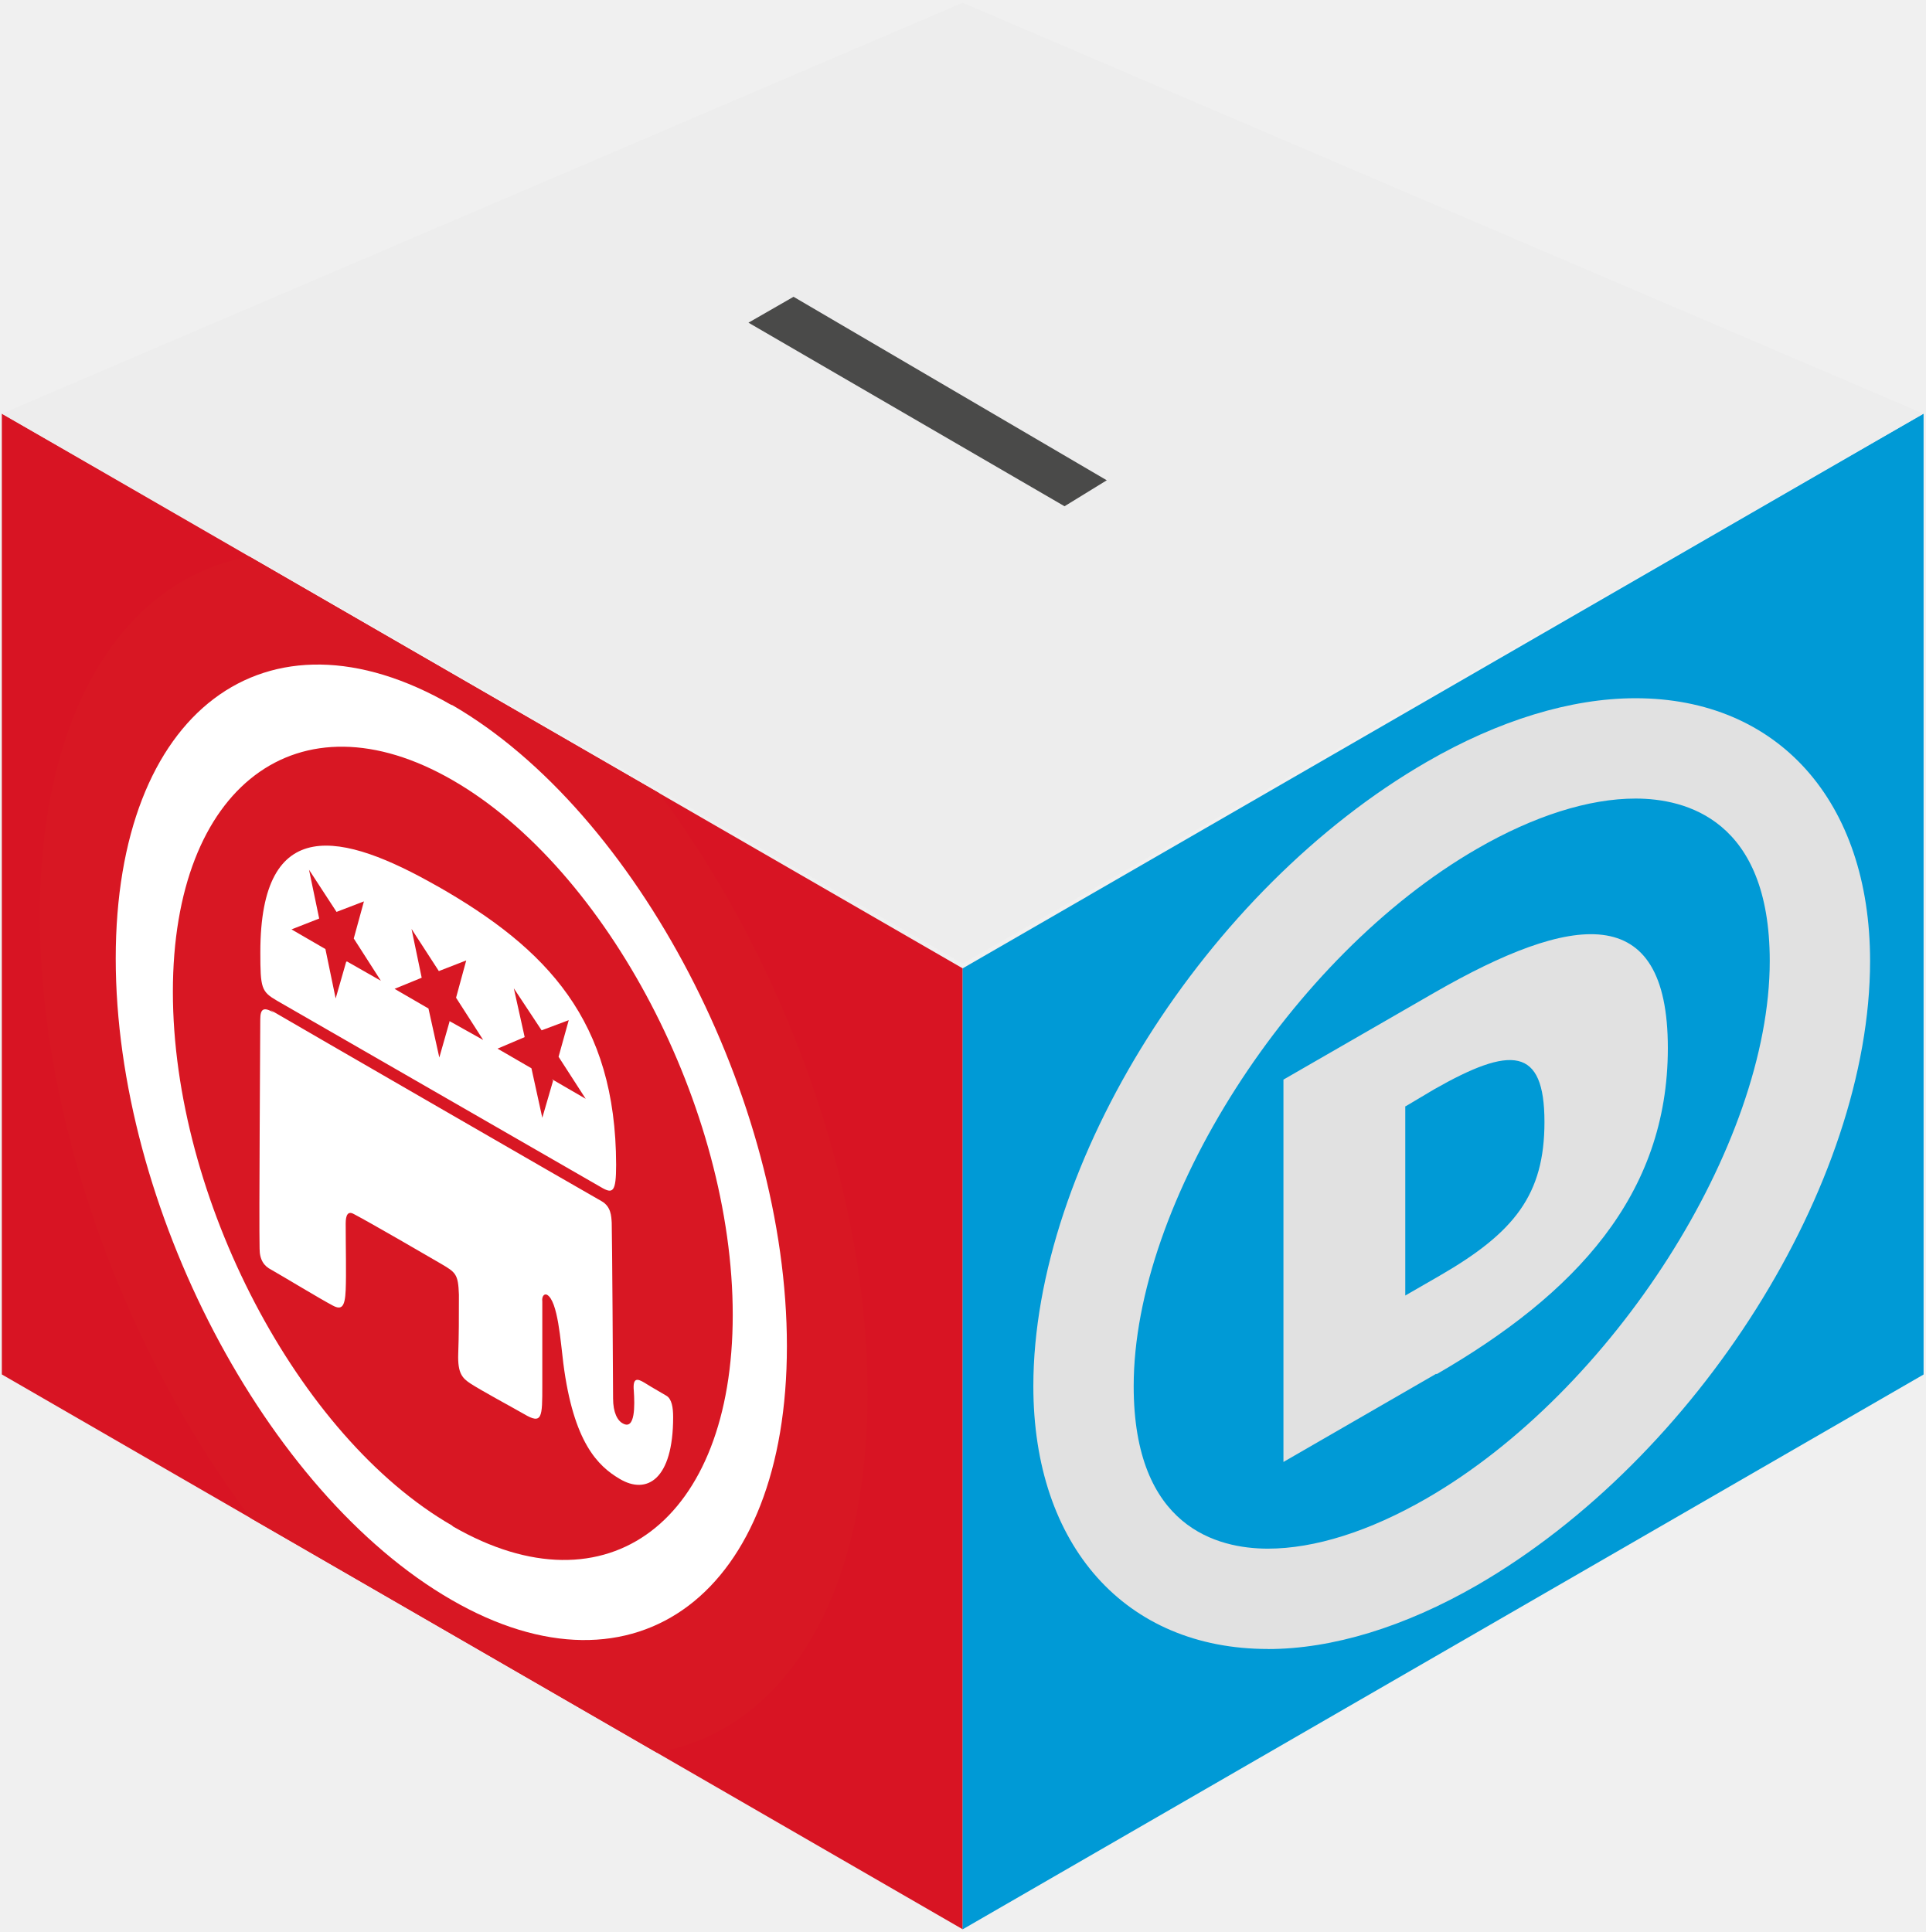
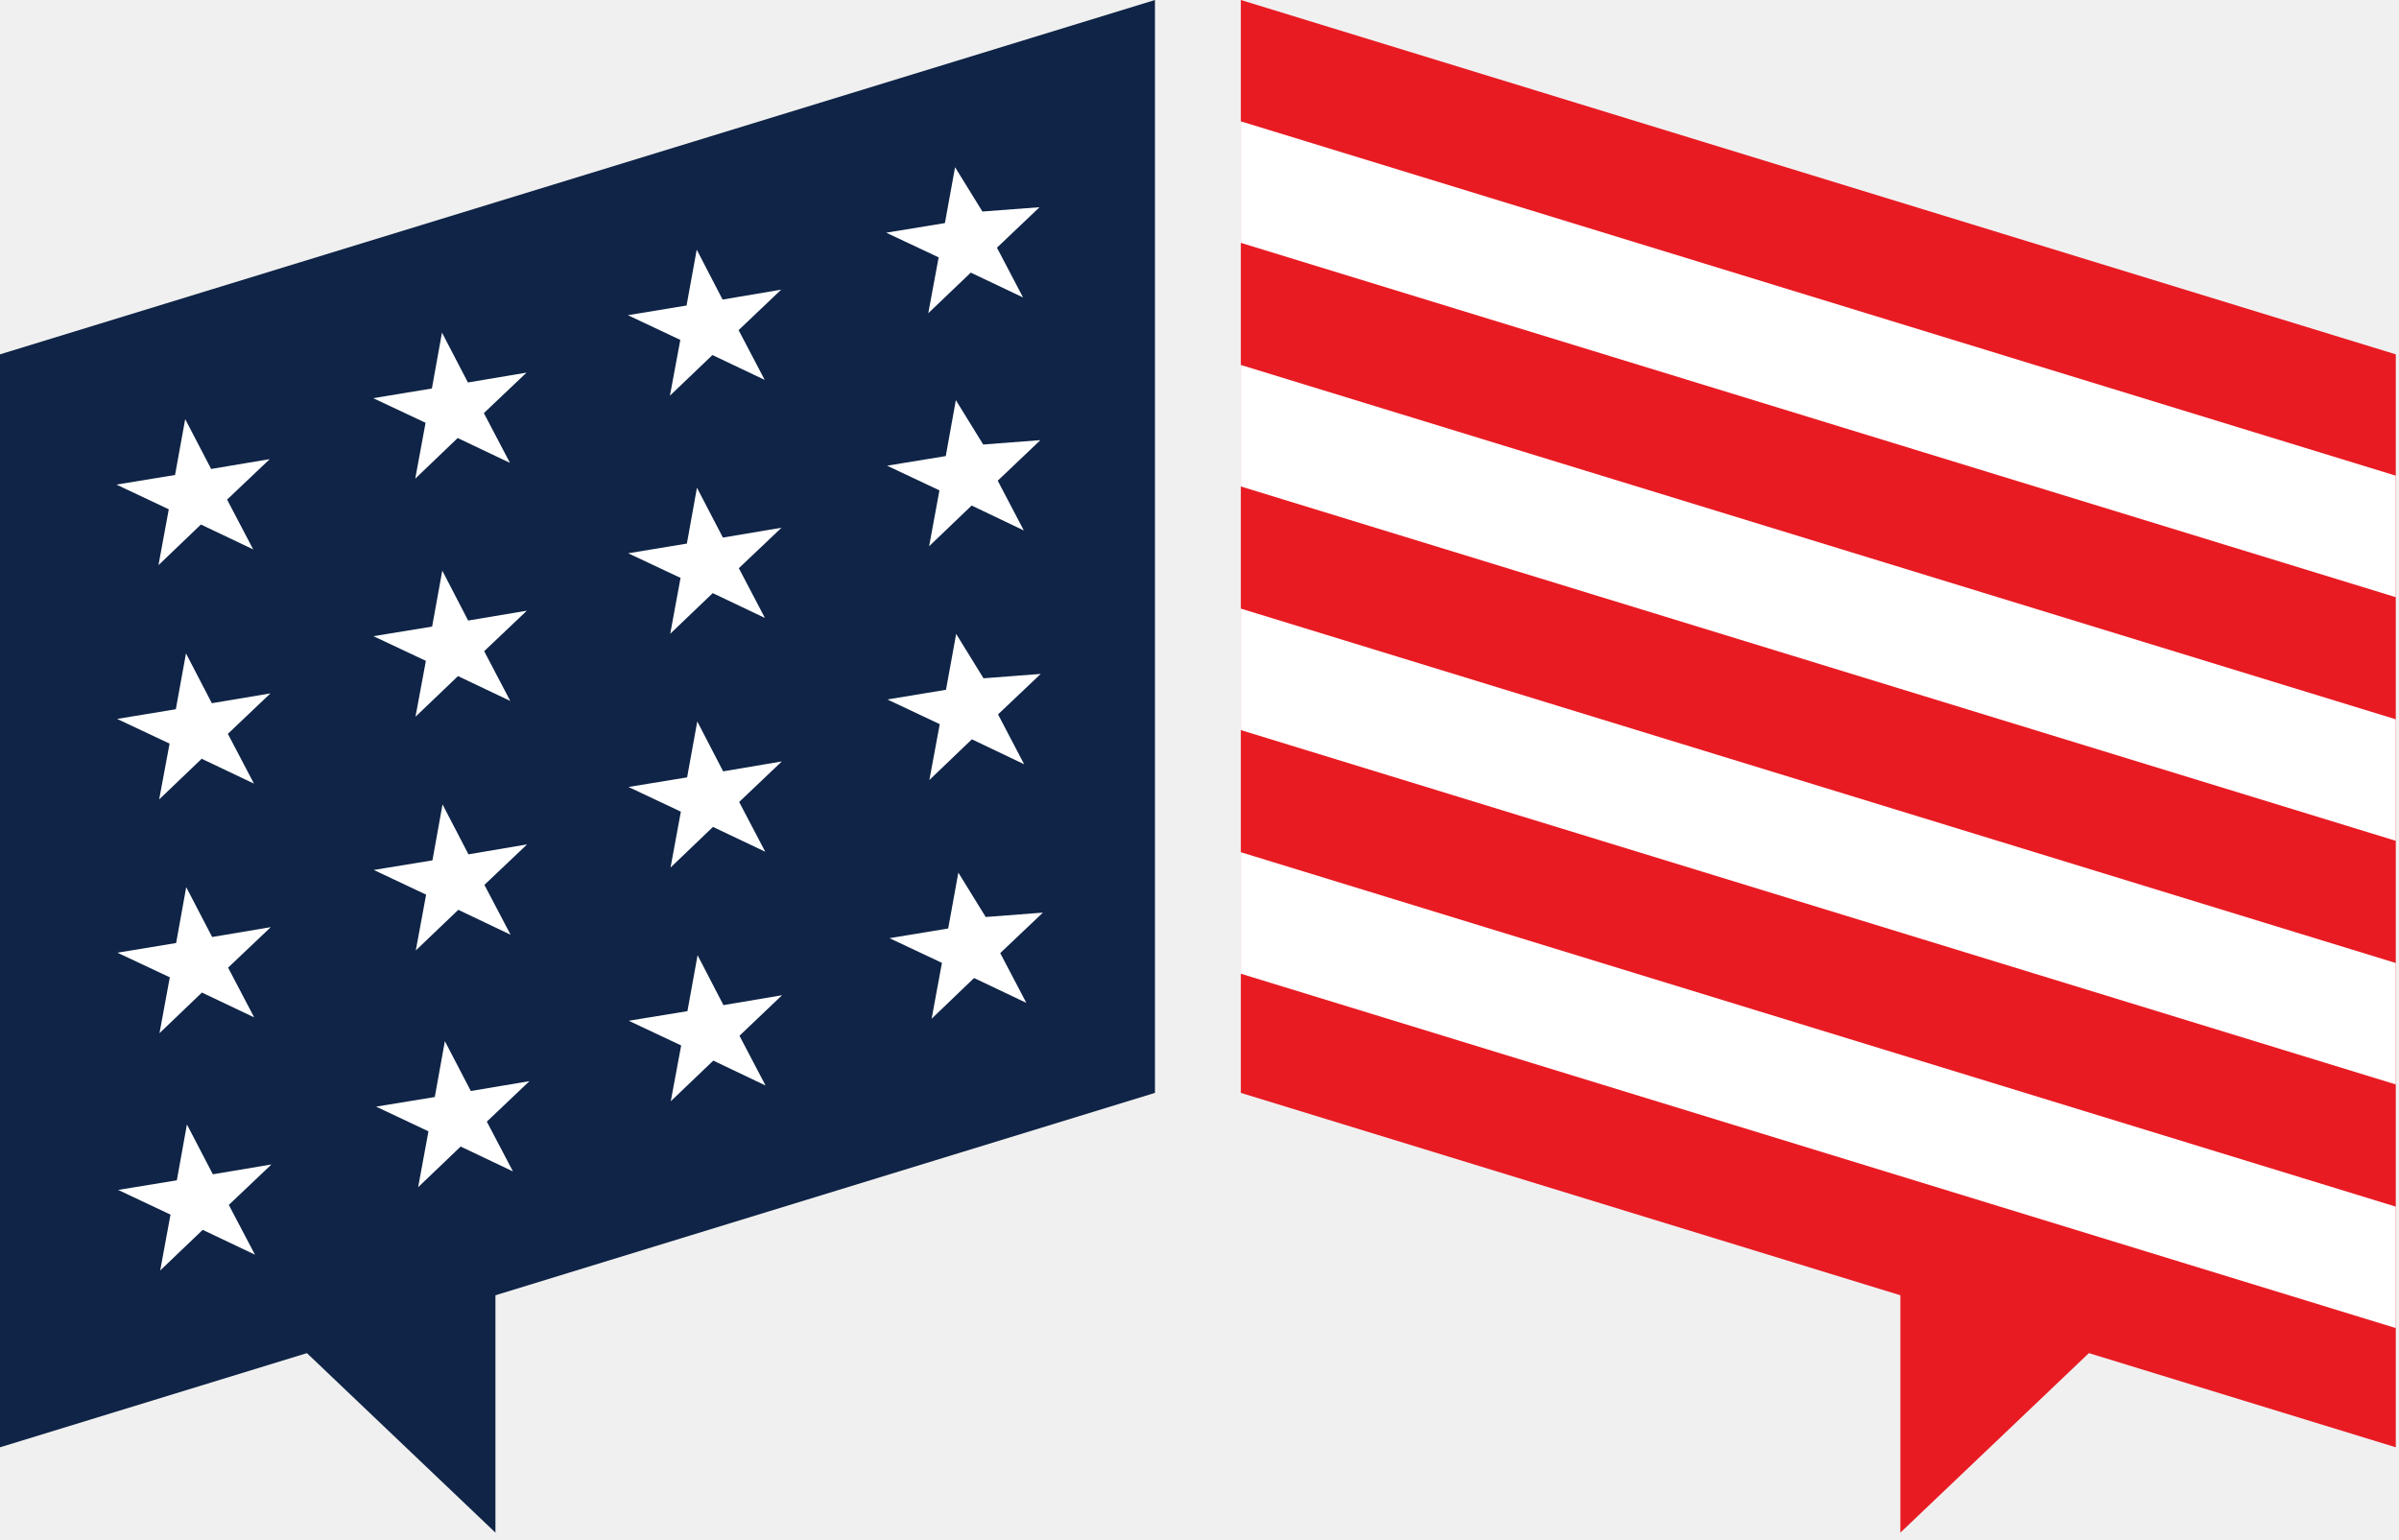
- <svg xmlns="http://www.w3.org/2000/svg" xmlns:xlink="http://www.w3.org/1999/xlink" viewBox="0 0 284 285">
-   <defs>
-     <path id="a" d="M.27.4h283.46v284.2H.27z" />
-   </defs>
-   <clipPath id="b">
-     <use xlink:href="#a" overflow="visible" />
-   </clipPath>
-   <g clip-path="url(#b)">
-     <path fill="#D81423" d="M.27 61.02L142 142.85V284.6L.27 202.75" />
-   </g>
-   <g clip-path="url(#b)">
-     <defs>
-       <path id="c" d="M.27 202.76l127.7 73.72V134.75L.27 61.02z" />
-     </defs>
-     <clipPath id="d">
-       <use xlink:href="#c" overflow="visible" />
-     </clipPath>
-     <g clip-path="url(#d)">
-       <path fill="#D81723" d="M66.92 88.92c-33.7-19.47-61.04 1.2-61.04 46.14 0 44.95 27.33 97.17 61.05 116.63s61.04-1.2 61.04-46.2-27.33-97.2-61.05-116.7" />
-     </g>
-     <path clip-path="url(#d)" fill="#D81723" d="M-94.15 39.12c-13.96-7.94-26.06-10.74-26.06 9.77 0 5.3.1 5.8 2.4 7.1 2.3 1.3 47.7 27.5 47.7 27.5 1.8 1 2.2.7 2.2-3.3 0-21.2-10.1-31.9-26.4-41.1m-13.4 11.2l-1.6 5.4-1.6-7.3-5-2.9 4-1.7-1.5-7.2 4.1 6.2 4-1.5-1.5 5.4 4 6.2-5-2.9zm15.3 8.7l-1.6 5.4-1.6-7.2-5-2.9 4-1.7-1.5-7.2 4 6.2 4-1.6-1.5 5.5 4 6.2-5-2.8zm15.2 8.9l-1.6 5.4-1.6-7.2-5-2.9 4-1.7-1.5-7.2 4 6.2 4-1.6-1.5 5.5 4 6.2-5-2.9zm-41.1-10.1c-1.5-.9-2-.6-2 1 0 3.4-.2 29.5-.1 33.8 0 1.7.7 2.6 1.6 3.1 2.1 1.2 7.2 4.3 9.2 5.4 1.3.7 1.9.2 1.9-2.3 0-2.3-.1-6.3 0-9.8 0-1.2.3-1.9 1.2-1.4 2.3 1.2 11.1 6.3 12.8 7.4 2.2 1.3 2.5 1.5 2.6 4.6.1 3.7 0 5.9 0 8.63-.1 3 .6 3.7 1.8 4.4 1.7 1.1 5.8 3.36 7.9 4.6 2.7 1.66 2.6.5 2.7-4.2 0-2.04 0-9.17-.1-12.44 0-.8.3-1.2.7-.98 1.7.9 2 6.9 2.44 10.1 1.5 11.7 5.1 15.1 8.3 17 4.05 2.4 7.9.1 7.93-9.1 0-1.4-.25-2.7-1-3.2-3.44-1.97-1.44-.75-3.24-1.86-.9-.6-1.8-.9-1.6 1.2.2 2.1.3 5.8-1.6 4.8-.8-.4-1.4-1.55-1.4-3.7l-.1-25.9c0-1-.03-2.4-1.5-3.2l-48.8-28.2m26.5-45.1c-27.35-15.8-49.5 1-49.5 37.4s22.15 78.8 49.5 94.6c27.34 15.8 49.5-1 49.5-37.44S-64.64 28.4-92 12.6m0 121.04C-114.55 120.7-133 85.4-133 55s18.47-44.36 41.27-31.2 41.23 48.4 41.23 78.78c0 30.4-18.5 44.36-41.27 31.2" />
-     <g clip-path="url(#d)">
-       <path fill="#FFF" d="M64.46 130.7c-13.96-7.95-26.06-10.75-26.06 9.77 0 5.3.14 5.8 2.46 7.15l47.77 27.5c1.78 1.06 2.25.76 2.25-3.3-.05-21.23-10.13-31.86-26.42-41.13m-13.4 11.2l-1.55 5.4L48 140l-5-2.9 4.08-1.6-1.5-7.2 4.06 6.22 4.04-1.55-1.5 5.47 4 6.24-5-2.85zm15.28 8.7L64.8 156l-1.6-7.23-5-2.9 4-1.64-1.5-7.2 4.03 6.22 4.04-1.57-1.5 5.5 4 6.23-5-2.8zm15.25 8.8l-1.6 5.5-1.6-7.3-5-2.9 4-1.7-1.6-7.2 4.1 6.2 4-1.5-1.5 5.4 4 6.2-5-2.9zm-41.2-10c-1.5-.9-2-.6-2 1 0 3.4-.2 29.5-.1 33.8 0 1.7.7 2.6 1.7 3.1 2.1 1.2 7.2 4.3 9.1 5.3 1.3.7 1.8.2 1.9-2.3.1-2.4 0-6.3 0-9.8 0-1.2.3-1.9 1.2-1.4 2.3 1.2 11.1 6.3 12.8 7.3 2.2 1.3 2.6 1.5 2.7 4.6 0 3.7 0 5.9-.1 8.7-.1 2.9.6 3.6 1.8 4.4 1.7 1.1 5.8 3.3 7.9 4.5 2.7 1.6 2.7.5 2.7-4.2V192c-.1-.8.3-1.2.7-1 1.6.9 2 6.94 2.4 10.1 1.5 11.7 5.1 15.16 8.3 17.05 4 2.4 7.9.13 7.9-9.1 0-1.4-.2-2.7-1-3.16-3.4-2-1.4-.8-3.2-1.9-1-.6-1.8-.9-1.6 1.2.14 2.1.22 5.8-1.6 4.8-.8-.4-1.46-1.6-1.46-3.7s-.14-24.2-.2-25.9c-.06-1-.1-2.4-1.5-3.2-1.8-1-45.95-26.5-48.84-28.2m26.68-45c-27.38-15.8-49.5.9-49.5 37.4s22.13 78.8 49.5 94.6c27.3 15.8 49.5-1 49.5-37.4S94 119.8 66.68 104m0 121.04C44 212 25.5 176.7 25.5 146.3s18.5-44.35 41.28-31.2c22.84 13.17 41.3 48.47 41.3 78.87s-18.47 44.35-41.27 31.2" />
-     </g>
-   </g>
-   <g clip-path="url(#b)">
-     <defs>
-       <path id="e" d="M142 142.85V284.6l141.73-81.84V61.02z" />
-     </defs>
-     <clipPath id="f">
-       <use xlink:href="#e" overflow="visible" />
-     </clipPath>
-     <g clip-path="url(#f)">
-       <path fill="#00AEF3" d="M139.16 291.9l150.46-86.87V54.56l-150.46 86.87" />
-     </g>
-     <g clip-path="url(#f)">
-       <path fill="#FFF" d="M187.02 243.25c-21.02 0-34.6-15.22-34.6-38.77 0-32.85 25.48-73.3 58.02-92.08 10.65-6.16 21.3-9.4 30.8-9.4 21.03 0 34.6 15.2 34.6 38.76 0 32.86-25.47 73.3-58 92.1-10.66 6.14-21.32 9.4-30.82 9.4zm54.23-125.45c-6.9 0-15 2.56-23.4 7.42-27.45 15.84-50.63 52.14-50.63 79.26 0 20.86 12.4 23.97 19.8 23.97 6.9 0 15-2.56 23.42-7.42 27.43-15.84 50.6-52.14 50.6-79.27 0-20.85-12.4-23.96-19.8-23.96z" />
-     </g>
-     <g clip-path="url(#f)">
-       <path fill="#FFF" d="M211.83 202.66l-22.52 13v-56.4l22.3-12.85c20.2-11.6 34.4-13.8 34.4 8.2 0 21.7-13.7 36.3-34.1 48.1zm-4.55-39.55v28l5.03-2.9c11.1-6.4 15.5-12 15.5-22.7 0-11.1-4.9-11.3-16.3-4.8l-4.2 2.5z" />
-     </g>
-   </g>
-   <g clip-path="url(#b)">
-     <defs>
-       <path id="g" d="M.27.4h283.46v284.2H.27z" />
-     </defs>
-     <clipPath id="h">
-       <use xlink:href="#g" overflow="visible" />
-     </clipPath>
-     <g opacity=".12" clip-path="url(#h)">
-       <defs>
-         <path id="i" d="M134.2 48.44h157.33v241.8H134.2z" />
-       </defs>
-       <clipPath id="j">
-         <use xlink:href="#i" overflow="visible" />
-       </clipPath>
-       <g clip-path="url(#j)">
-         <path d="M142 284.6l141.73-81.84V61.03L142 142.83" />
-       </g>
-     </g>
-   </g>
-   <g clip-path="url(#b)">
-     <path fill="#EDEDED" d="M142 .4L.27 61.03 142 142.15l141.73-81.13" />
-   </g>
-   <g clip-path="url(#b)">
-     <path fill="#4A4A49" d="M110.4 47.6l6.65-3.82 46.2 27.07-6.23 3.83" />
+ <svg xmlns="http://www.w3.org/2000/svg" width="307" height="197" viewBox="0 0 307 197">
+   <g fill="none" fill-rule="evenodd">
+     <path fill="#0F2446" d="M63.4 131.48v64.67l-29.58-28.17" />
+     <path fill="#0F2446" d="M147.8 139.87L0 185.23V45.35L147.8 0z" />
+     <path fill="#FFF" d="M23.7 53.64l-1.3 7.15-7.5 1.23 6.7 3.16-1.32 7.15 5.43-5.2 6.69 3.18-3.34-6.37 5.46-5.18-7.5 1.26-3.32-6.38zM56.56 42.57l-1.29 7.15-7.51 1.24 6.7 3.15-1.32 7.15 5.43-5.2 6.69 3.18-3.34-6.37 5.46-5.18-7.5 1.26-3.32-6.38zM89.16 31.95l-1.3 7.15-7.51 1.24 6.71 3.16-1.33 7.14 5.44-5.2 6.69 3.18-3.34-6.37 5.45-5.18-7.5 1.27-3.31-6.39zM122.22 21.4l-1.3 7.15-7.51 1.23 6.71 3.16-1.33 7.15 5.44-5.2 6.69 3.18-3.34-6.37 5.45-5.18-7.31.55-3.5-5.67zM23.8 83.62l-1.3 7.15-7.51 1.24 6.71 3.16-1.33 7.14 5.44-5.2 6.69 3.18-3.34-6.37 5.45-5.18-7.5 1.26-3.31-6.38zM56.6 73.03l-1.3 7.16-7.51 1.23 6.71 3.16-1.33 7.15 5.44-5.2 6.69 3.18-3.34-6.37 5.46-5.18-7.51 1.26-3.31-6.39zM89.19 62.42l-1.29 7.15-7.51 1.24 6.7 3.15-1.32 7.15 5.44-5.2 6.68 3.18-3.34-6.37 5.46-5.18-7.5 1.26-3.32-6.38zM122.32 51.21l-1.29 7.16-7.51 1.23 6.7 3.16-1.32 7.15 5.44-5.21 6.68 3.19-3.34-6.37 5.46-5.19-7.32.56-3.5-5.68zM23.83 113.54l-1.29 7.15-7.51 1.24 6.7 3.15-1.32 7.15 5.43-5.2 6.69 3.18-3.34-6.37 5.46-5.18-7.5 1.26-3.32-6.38zM56.63 102.95l-1.29 7.16-7.51 1.23 6.7 3.16-1.32 7.14 5.44-5.2 6.69 3.19-3.35-6.38 5.46-5.18-7.5 1.27-3.32-6.39zM89.23 92.33l-1.3 7.16-7.5 1.23 6.7 3.16-1.32 7.15 5.43-5.2 6.69 3.18-3.34-6.37 5.46-5.19-7.51 1.27-3.31-6.39zM122.36 81.13l-1.3 7.15-7.5 1.24 6.7 3.16-1.33 7.15 5.44-5.21 6.69 3.19-3.34-6.38 5.46-5.18-7.32.56-3.5-5.68zM23.92 143.91l-1.29 7.15-7.51 1.23 6.7 3.16-1.32 7.15 5.44-5.2 6.69 3.18-3.35-6.37 5.46-5.18-7.5 1.26-3.32-6.38zM56.93 133.25l-1.29 7.15-7.51 1.23 6.7 3.16-1.32 7.15 5.44-5.2 6.69 3.18-3.34-6.37 5.45-5.18-7.5 1.26-3.32-6.38zM89.27 122.25l-1.3 7.16-7.51 1.23 6.71 3.16-1.33 7.14 5.44-5.2 6.69 3.19-3.34-6.37 5.45-5.19-7.5 1.27-3.31-6.39zM122.64 111.68l-1.3 7.15-7.51 1.24 6.71 3.16-1.32 7.15 5.43-5.21 6.69 3.18-3.34-6.37 5.46-5.18-7.32.56-3.5-5.68z" />
+     <path fill="#E81B23" d="M243.19 131.48v64.67l29.58-28.17" />
+     <path fill="#E81B23" d="M158.79 139.87l147.8 45.36V45.35L158.79 0z" />
+     <path fill="#FFF" d="M158.79 31.08l147.8 45.35V60.88l-147.8-45.35zM158.79 62.26l147.8 45.35V92.06l-147.8-45.35zM158.79 93.44l147.8 45.35v-15.54l-147.8-45.36zM158.79 124.62l147.8 45.35v-15.54l-147.8-45.36z" />
  </g>
</svg>
